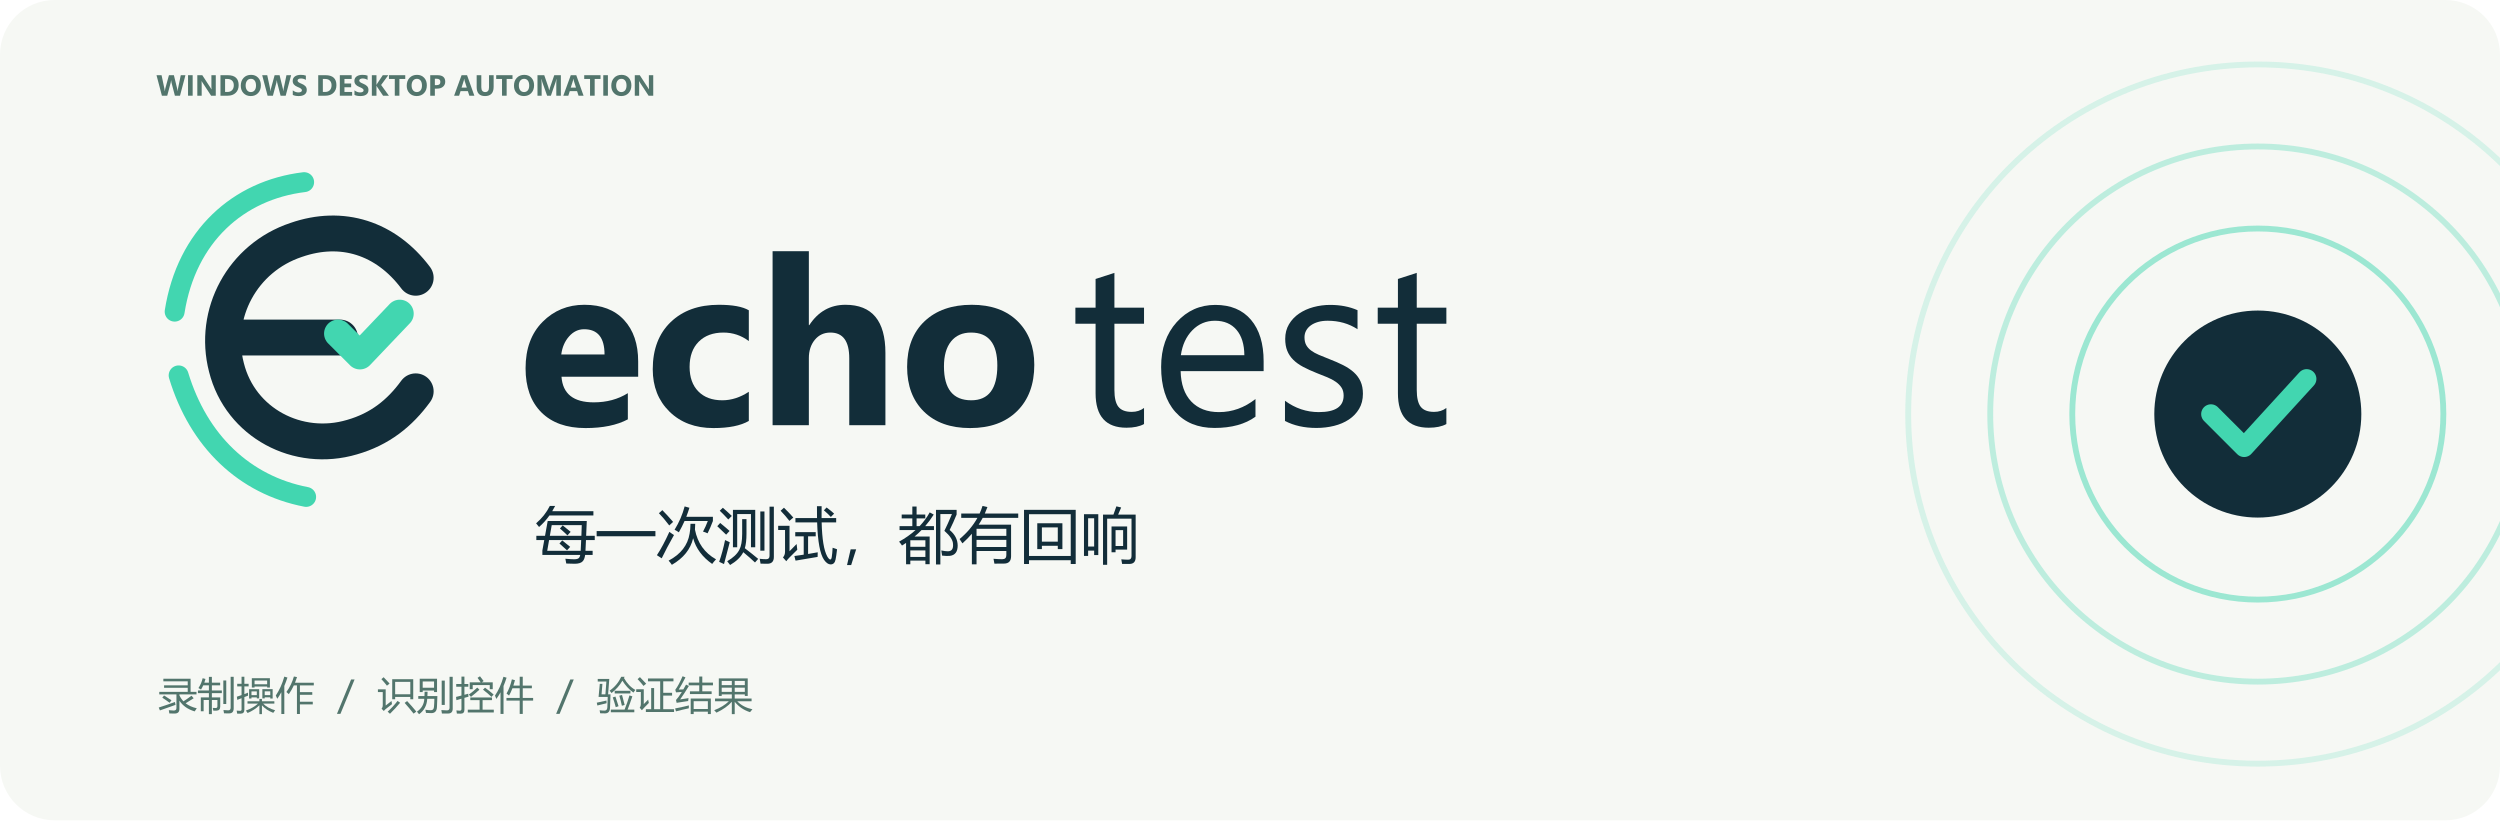
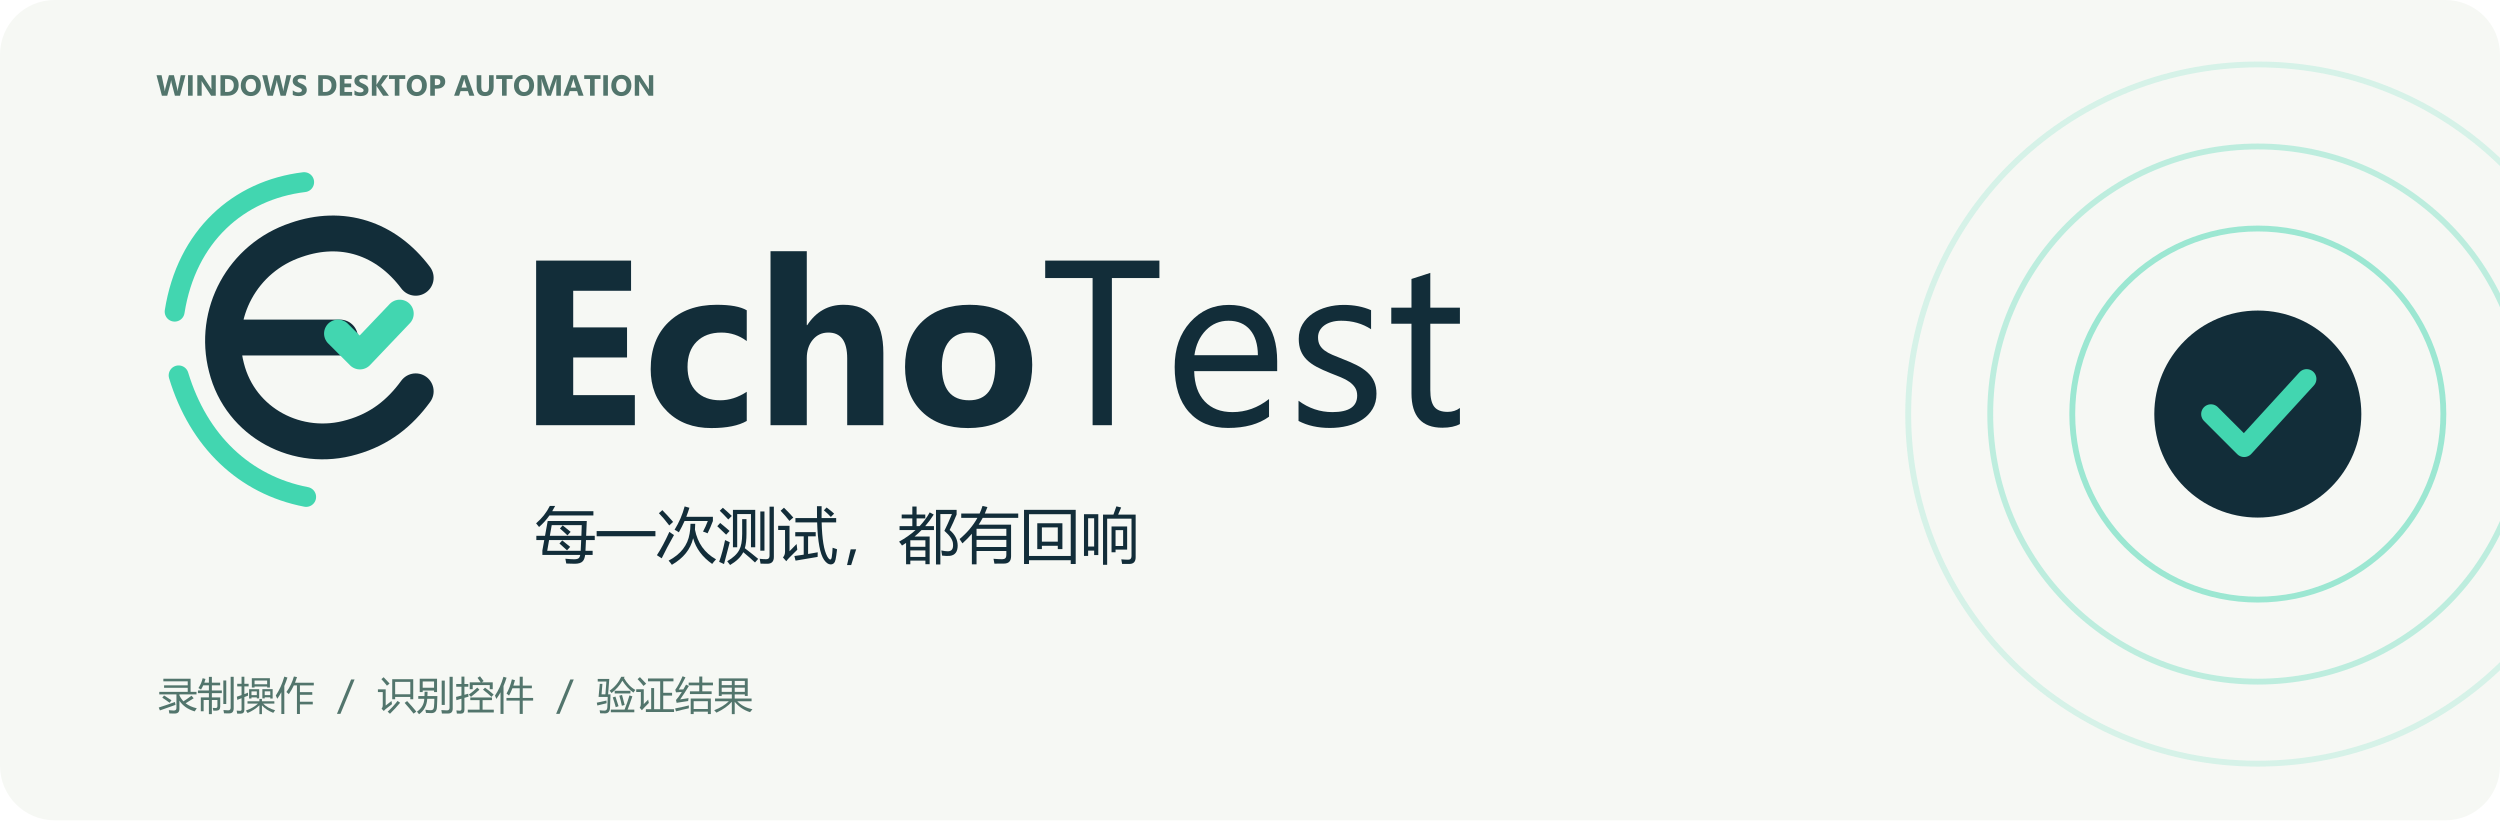
- <svg xmlns="http://www.w3.org/2000/svg" width="1280" height="420" viewBox="0 0 1280 420" role="img" aria-label="echo test">
+ <svg xmlns="http://www.w3.org/2000/svg" width="1280" height="420" viewBox="0 0 1280 420" role="img" aria-label="EchoTest">
  <rect width="1280" height="420" rx="28" fill="#F6F8F4" />
  <g transform="translate(68 80) scale(1.02)">
    <g fill="none" stroke-linecap="round" stroke-linejoin="round">
      <path d="M21 78C27 40 53 17 86 13M23 110C33 143 56 165 87 171" stroke="#42D6B0" stroke-width="10" />
      <path d="M142 61C127 41 105 34 82 42C55 51 40 79 47 106C54 134 83 149 110 141C124 137 134 129 142 118M47 91H104" stroke="#122D39" stroke-width="18" />
      <path d="M103 89L114 100L134 79" stroke="#42D6B0" stroke-width="14" />
    </g>
    <g fill="#122D39" transform="translate(193 135) scale(0.0576172 -0.0576172)">
-       <path transform="translate(0.000 0)" d="M1053 422H385Q401 199 666 199Q835 199 963 279V51Q821 -25 594 -25Q346 -25 209.0 112.5Q72 250 72 496Q72 751 220.0 900.0Q368 1049 584 1049Q808 1049 930.5 916.0Q1053 783 1053 555ZM760 616Q760 836 582 836Q506 836 450.5 773.0Q395 710 383 616Z" />
-       <path transform="translate(1108.000 0)" d="M909 37Q802 -25 600 -25Q364 -25 218.0 118.0Q72 261 72 487Q72 748 228.5 898.5Q385 1049 647 1049Q828 1049 909 1001V733Q810 807 688 807Q552 807 472.5 727.5Q393 648 393 508Q393 372 469.0 294.5Q545 217 678 217Q796 217 909 291Z" />
-       <path transform="translate(2091.000 0)" d="M1116 0H801V582Q801 807 637 807Q553 807 501.0 744.0Q449 681 449 584V0H133V1516H449V872H453Q569 1049 768 1049Q1116 1049 1116 629Z" />
-       <path transform="translate(3324.000 0)" d="M621 -25Q365 -25 218.5 118.5Q72 262 72 508Q72 762 224.0 905.5Q376 1049 635 1049Q890 1049 1035.0 905.5Q1180 762 1180 526Q1180 271 1030.5 123.0Q881 -25 621 -25ZM629 807Q517 807 455.0 730.0Q393 653 393 512Q393 217 631 217Q858 217 858 520Q858 807 629 807Z" />
+       <path transform="translate(0.000 0)" d="M1024 0H164V1434H991V1171H487V852H956V590H487V262H1024Z" />
+       <path transform="translate(1090.000 0)" d="M909 37Q802 -25 600 -25Q364 -25 218.0 118.0Q72 261 72 487Q72 748 228.5 898.5Q385 1049 647 1049Q828 1049 909 1001V733Q810 807 688 807Q552 807 472.5 727.5Q393 648 393 508Q393 372 469.0 294.5Q545 217 678 217Q796 217 909 291Z" />
+       <path transform="translate(2073.000 0)" d="M1116 0H801V582Q801 807 637 807Q553 807 501.0 744.0Q449 681 449 584V0H133V1516H449V872H453Q569 1049 768 1049Q1116 1049 1116 629Z" />
+       <path transform="translate(3306.000 0)" d="M621 -25Q365 -25 218.5 118.5Q72 262 72 508Q72 762 224.0 905.5Q376 1049 635 1049Q890 1049 1035.0 905.5Q1180 762 1180 526Q1180 271 1030.5 123.0Q881 -25 621 -25ZM629 807Q517 807 455.0 730.0Q393 653 393 512Q393 217 631 217Q858 217 858 520Q858 807 629 807Z" />
    </g>
-     <g fill="#122D39" transform="translate(470.6562 135) scale(0.0576172 -0.0576172)">
-       <path transform="translate(0.000 0)" d="M641 10Q583 -22 488 -22Q219 -22 219 278V884H43V1024H219V1274L383 1327V1024H641V884H383V307Q383 204 418.0 160.0Q453 116 534 116Q596 116 641 150Z" />
-       <path transform="translate(694.000 0)" d="M989 471H266Q270 300 358.0 207.0Q446 114 600 114Q773 114 918 228V74Q783 -24 561 -24Q344 -24 220.0 115.5Q96 255 96 508Q96 747 231.5 897.5Q367 1048 568 1048Q769 1048 879.0 918.0Q989 788 989 557ZM821 610Q820 752 752.5 831.0Q685 910 565 910Q449 910 368.0 827.0Q287 744 268 610Z" />
-       <path transform="translate(1765.000 0)" d="M104 37V213Q238 114 399 114Q615 114 615 258Q615 299 596.5 327.5Q578 356 546.5 378.0Q515 400 472.5 417.5Q430 435 381 454Q313 481 261.5 508.5Q210 536 175.5 570.5Q141 605 123.5 649.0Q106 693 106 752Q106 824 139.0 879.5Q172 935 227.0 972.5Q282 1010 352.5 1029.0Q423 1048 498 1048Q631 1048 736 1002V836Q623 910 476 910Q430 910 393.0 899.5Q356 889 329.5 870.0Q303 851 288.5 824.5Q274 798 274 766Q274 726 288.5 699.0Q303 672 331.0 651.0Q359 630 399.0 613.0Q439 596 490 576Q558 550 612.0 522.5Q666 495 704.0 460.5Q742 426 762.5 381.0Q783 336 783 274Q783 198 749.5 142.0Q716 86 660.0 49.0Q604 12 531.0 -6.0Q458 -24 378 -24Q220 -24 104 37Z" />
-       <path transform="translate(2634.000 0)" d="M641 10Q583 -22 488 -22Q219 -22 219 278V884H43V1024H219V1274L383 1327V1024H641V884H383V307Q383 204 418.0 160.0Q453 116 534 116Q596 116 641 150Z" />
+     <g fill="#122D39" transform="translate(455.6191 135) scale(0.0576172 -0.0576172)">
+       <path transform="translate(0.000 0)" d="M1036 1282H622V0H454V1282H41V1434H1036Z" />
+       <path transform="translate(1073.000 0)" d="M989 471H266Q270 300 358.0 207.0Q446 114 600 114Q773 114 918 228V74Q783 -24 561 -24Q344 -24 220.0 115.5Q96 255 96 508Q96 747 231.5 897.5Q367 1048 568 1048Q769 1048 879.0 918.0Q989 788 989 557ZM821 610Q820 752 752.5 831.0Q685 910 565 910Q449 910 368.0 827.0Q287 744 268 610Z" />
+       <path transform="translate(2144.000 0)" d="M104 37V213Q238 114 399 114Q615 114 615 258Q615 299 596.5 327.5Q578 356 546.5 378.0Q515 400 472.5 417.5Q430 435 381 454Q313 481 261.5 508.5Q210 536 175.5 570.5Q141 605 123.5 649.0Q106 693 106 752Q106 824 139.0 879.5Q172 935 227.0 972.5Q282 1010 352.5 1029.0Q423 1048 498 1048Q631 1048 736 1002V836Q623 910 476 910Q430 910 393.0 899.5Q356 889 329.5 870.0Q303 851 288.5 824.5Q274 798 274 766Q274 726 288.5 699.0Q303 672 331.0 651.0Q359 630 399.0 613.0Q439 596 490 576Q558 550 612.0 522.5Q666 495 704.0 460.5Q742 426 762.5 381.0Q783 336 783 274Q783 198 749.5 142.0Q716 86 660.0 49.0Q604 12 531.0 -6.0Q458 -24 378 -24Q220 -24 104 37Z" />
+       <path transform="translate(3013.000 0)" d="M641 10Q583 -22 488 -22Q219 -22 219 278V884H43V1024H219V1274L383 1327V1024H641V884H383V307Q383 204 418.0 160.0Q453 116 534 116Q596 116 641 150Z" />
    </g>
  </g>
  <g fill="#52756C" transform="translate(80 49) scale(0.0073242 -0.0073242)">
    <path transform="translate(0.000 0)" d="M2040 1434 1661 0H1303L1065 920Q1046 992 1042 1081H1038Q1029 983 1012 920L768 0H395L18 1434H371L573 479Q586 418 592 315H598Q602 392 627 483L887 1434H1233L1468 471Q1481 418 1491 317H1495Q1499 396 1516 477L1714 1434Z" />
    <path transform="translate(2058.000 0)" d="M487 0H164V1434H487Z" />
    <path transform="translate(2707.000 0)" d="M1454 0H1128L537 901Q485 980 465 1020H461Q469 944 469 788V0H164V1434H512L1081 561Q1120 502 1153 444H1157Q1149 494 1149 641V1434H1454Z" />
    <path transform="translate(4325.000 0)" d="M164 0V1434H672Q1436 1434 1436 735Q1436 400 1227.5 200.0Q1019 0 672 0ZM487 1171V262H647Q857 262 976.5 388.0Q1096 514 1096 731Q1096 936 977.5 1053.5Q859 1171 645 1171Z" />
    <path transform="translate(5835.000 0)" d="M770 -25Q462 -25 268.0 175.5Q74 376 74 698Q74 1038 271.0 1248.0Q468 1458 793 1458Q1100 1458 1289.5 1257.0Q1479 1056 1479 727Q1479 389 1282.5 182.0Q1086 -25 770 -25ZM784 1180Q614 1180 514.0 1052.5Q414 925 414 715Q414 502 514.0 378.0Q614 254 776 254Q943 254 1041.0 374.5Q1139 495 1139 709Q1139 932 1044.0 1056.0Q949 1180 784 1180Z" />
    <path transform="translate(7388.000 0)" d="M2040 1434 1661 0H1303L1065 920Q1046 992 1042 1081H1038Q1029 983 1012 920L768 0H395L18 1434H371L573 479Q586 418 592 315H598Q602 392 627 483L887 1434H1233L1468 471Q1481 418 1491 317H1495Q1499 396 1516 477L1714 1434Z" />
    <path transform="translate(9446.000 0)" d="M98 55V375Q185 302 287.0 265.5Q389 229 493 229Q554 229 599.5 240.0Q645 251 675.5 270.5Q706 290 721.0 316.5Q736 343 736 374Q736 416 712.0 449.0Q688 482 646.5 510.0Q605 538 548.0 564.0Q491 590 425 617Q257 687 174.5 788.0Q92 889 92 1032Q92 1144 137.0 1224.5Q182 1305 259.5 1357.0Q337 1409 439.0 1433.5Q541 1458 655 1458Q767 1458 853.5 1444.5Q940 1431 1013 1403V1104Q977 1129 934.5 1148.0Q892 1167 847.0 1179.5Q802 1192 757.5 1198.0Q713 1204 673 1204Q618 1204 573.0 1193.5Q528 1183 497.0 1164.0Q466 1145 449.0 1118.5Q432 1092 432 1059Q432 1023 451.0 994.5Q470 966 505.0 940.5Q540 915 590.0 890.5Q640 866 703 840Q789 804 857.5 763.5Q926 723 975.0 672.0Q1024 621 1050.0 555.5Q1076 490 1076 403Q1076 283 1030.5 201.5Q985 120 907.0 69.5Q829 19 725.5 -3.0Q622 -25 507 -25Q389 -25 282.5 -5.0Q176 15 98 55Z" />
    <path transform="translate(10594.000 0)" d="" />
    <path transform="translate(11159.000 0)" d="M164 0V1434H672Q1436 1434 1436 735Q1436 400 1227.5 200.0Q1019 0 672 0ZM487 1171V262H647Q857 262 976.5 388.0Q1096 514 1096 731Q1096 936 977.5 1053.5Q859 1171 645 1171Z" />
    <path transform="translate(12669.000 0)" d="M1024 0H164V1434H991V1171H487V852H956V590H487V262H1024Z" />
    <path transform="translate(13759.000 0)" d="M98 55V375Q185 302 287.0 265.5Q389 229 493 229Q554 229 599.5 240.0Q645 251 675.5 270.5Q706 290 721.0 316.5Q736 343 736 374Q736 416 712.0 449.0Q688 482 646.5 510.0Q605 538 548.0 564.0Q491 590 425 617Q257 687 174.5 788.0Q92 889 92 1032Q92 1144 137.0 1224.5Q182 1305 259.5 1357.0Q337 1409 439.0 1433.5Q541 1458 655 1458Q767 1458 853.5 1444.5Q940 1431 1013 1403V1104Q977 1129 934.5 1148.0Q892 1167 847.0 1179.5Q802 1192 757.5 1198.0Q713 1204 673 1204Q618 1204 573.0 1193.5Q528 1183 497.0 1164.0Q466 1145 449.0 1118.5Q432 1092 432 1059Q432 1023 451.0 994.5Q470 966 505.0 940.5Q540 915 590.0 890.5Q640 866 703 840Q789 804 857.5 763.5Q926 723 975.0 672.0Q1024 621 1050.0 555.5Q1076 490 1076 403Q1076 283 1030.5 201.5Q985 120 907.0 69.5Q829 19 725.5 -3.0Q622 -25 507 -25Q389 -25 282.5 -5.0Q176 15 98 55Z" />
    <path transform="translate(14907.000 0)" d="M1356 0H948L530 623Q518 641 492 702H487V0H164V1434H487V756H492Q504 784 532 836L928 1434H1313L813 750Z" />
    <path transform="translate(16236.000 0)" d="M1171 1171H762V0H438V1171H31V1434H1171Z" />
    <path transform="translate(17436.000 0)" d="M770 -25Q462 -25 268.0 175.5Q74 376 74 698Q74 1038 271.0 1248.0Q468 1458 793 1458Q1100 1458 1289.5 1257.0Q1479 1056 1479 727Q1479 389 1282.5 182.0Q1086 -25 770 -25ZM784 1180Q614 1180 514.0 1052.5Q414 925 414 715Q414 502 514.0 378.0Q614 254 776 254Q943 254 1041.0 374.5Q1139 495 1139 709Q1139 932 1044.0 1056.0Q949 1180 784 1180Z" />
    <path transform="translate(18989.000 0)" d="M487 494V0H164V1434H670Q1212 1434 1212 977Q1212 761 1056.5 627.5Q901 494 641 494ZM487 1186V739H614Q872 739 872 965Q872 1186 614 1186Z" />
    <path transform="translate(20247.000 0)" d="" />
    <path transform="translate(20812.000 0)" d="M1425 0H1073L971 319H461L360 0H10L532 1434H915ZM897 567 743 1049Q726 1103 719 1178H711Q706 1115 686 1053L530 567Z" />
    <path transform="translate(22252.000 0)" d="M1333 621Q1333 -25 731 -25Q147 -25 147 606V1434H471V602Q471 254 743 254Q1010 254 1010 590V1434H1333Z" />
    <path transform="translate(23733.000 0)" d="M1171 1171H762V0H438V1171H31V1434H1171Z" />
    <path transform="translate(24933.000 0)" d="M770 -25Q462 -25 268.0 175.5Q74 376 74 698Q74 1038 271.0 1248.0Q468 1458 793 1458Q1100 1458 1289.5 1257.0Q1479 1056 1479 727Q1479 389 1282.5 182.0Q1086 -25 770 -25ZM784 1180Q614 1180 514.0 1052.5Q414 925 414 715Q414 502 514.0 378.0Q614 254 776 254Q943 254 1041.0 374.5Q1139 495 1139 709Q1139 932 1044.0 1056.0Q949 1180 784 1180Z" />
    <path transform="translate(26486.000 0)" d="M1798 0H1479V858Q1479 997 1491 1165H1483Q1458 1033 1438 975L1102 0H838L496 965Q482 1004 451 1165H442Q455 953 455 793V0H164V1434H637L930 584Q965 482 981 379H987Q1014 498 1044 586L1337 1434H1798Z" />
    <path transform="translate(28446.000 0)" d="M1425 0H1073L971 319H461L360 0H10L532 1434H915ZM897 567 743 1049Q726 1103 719 1178H711Q706 1115 686 1053L530 567Z" />
    <path transform="translate(29886.000 0)" d="M1171 1171H762V0H438V1171H31V1434H1171Z" />
    <path transform="translate(31086.000 0)" d="M487 0H164V1434H487Z" />
    <path transform="translate(31735.000 0)" d="M770 -25Q462 -25 268.0 175.5Q74 376 74 698Q74 1038 271.0 1248.0Q468 1458 793 1458Q1100 1458 1289.5 1257.0Q1479 1056 1479 727Q1479 389 1282.5 182.0Q1086 -25 770 -25ZM784 1180Q614 1180 514.0 1052.5Q414 925 414 715Q414 502 514.0 378.0Q614 254 776 254Q943 254 1041.0 374.5Q1139 495 1139 709Q1139 932 1044.0 1056.0Q949 1180 784 1180Z" />
    <path transform="translate(33288.000 0)" d="M1454 0H1128L537 901Q485 980 465 1020H461Q469 944 469 788V0H164V1434H512L1081 561Q1120 502 1153 444H1157Q1149 494 1149 641V1434H1454Z" />
  </g>
  <g fill="#122D39" transform="translate(274 285) scale(0.0151367 -0.0151367)">
    <path transform="translate(0.000 0)" d="M40 705H334L424 1205H1746Q1735 937 1725 705H2016V561H1719Q1710 365 1702 197H1944V57H1691Q1671 -89 1610 -155Q1532 -241 1338 -241Q1226 -241 1052 -233Q1042 -165 1022 -71Q1228 -89 1318 -89Q1444 -89 1484 -41Q1511 -13 1525 57H244V207L308 561H40ZM1557 561H471L408 197H1540Q1550 375 1557 561ZM1576 1065H560L497 705H1564Q1570 881 1576 1065ZM32 1127Q328 1379 496 1715H676Q629 1622 577 1537H1970V1393H483Q327 1171 132 1003Q90 1061 32 1127ZM838 953 932 1057Q1084 939 1200 839L1092 719Q968 841 838 953ZM822 445 916 549Q1068 431 1184 331L1078 213Q924 357 822 445Z" />
    <path transform="translate(2048.000 0)" d="M32 865H2020V689H32Z" />
    <path transform="translate(4096.000 0)" d="M1318 1111Q1316 1011 1309 914Q1443 233 2022 -91Q1940 -179 1892 -247Q1390 106 1248 622Q1117 64 528 -277Q488 -215 418 -135Q1032 189 1128 777Q1156 921 1158 1111ZM1582 847Q1672 1013 1744 1205H957Q870 1006 764 823Q692 875 620 909Q854 1291 960 1699L1122 1653Q1074 1496 1016 1347H1916V1205Q1834 983 1736 789Q1668 823 1582 847ZM444 839Q536 769 600 731Q344 275 184 -57L22 49Q228 361 444 839ZM206 1573Q368 1411 570 1175L440 1055Q246 1311 90 1469Z" />
    <path transform="translate(6144.000 0)" d="M280 561Q376 511 438 487Q304 -13 244 -251L80 -175Q198 159 280 561ZM204 1653Q326 1551 508 1377Q442 1313 388 1257Q242 1419 100 1553ZM114 1139Q282 1003 432 869Q380 815 316 743Q136 921 16 1029ZM1784 1691H1930V-11Q1930 -241 1708 -241Q1612 -241 1480 -237Q1472 -163 1452 -73Q1580 -87 1670 -87Q1784 -87 1784 27ZM1612 203H1472V1529H1612ZM546 1581H1300V317H1156V1441H690V317H546ZM858 1269H1004V773Q1004 469 948 285Q1208 85 1400 -75L1292 -197Q1132 -45 896 151Q772 -95 450 -283Q406 -219 352 -155Q650 17 760 227Q858 409 858 769Z" />
    <path transform="translate(8192.000 0)" d="M612 1305H1342Q1340 1490 1340 1707H1498Q1494 1469 1496 1305H1990V1159H1499Q1519 313 1688 7Q1750 -97 1792 -97Q1826 -97 1840 -17Q1860 105 1870 301Q1956 267 2020 249Q1994 23 1970 -95Q1938 -263 1802 -263Q1690 -263 1580 -109Q1376 187 1346 1159H612ZM576 21Q727 41 892 67V687H606V829H1298V687H1040V90Q1197 116 1366 147Q1362 67 1362 -9Q924 -79 616 -135ZM652 427Q662 315 674 233Q540 105 406 -33Q344 -97 302 -155L190 -27Q260 51 260 165V901H28V1043H412V183Q520 287 652 427ZM224 1655Q404 1479 540 1323L408 1209Q282 1375 110 1553ZM1574 1567 1666 1663Q1826 1545 1920 1455L1810 1343Q1700 1461 1574 1567Z" />
    <path transform="translate(10240.000 0)" d="M618 248 449 -285H309L432 248Z" />
    <path transform="translate(12288.000 0)" d="M38 1031H470V1293H110V1425H470V1695H614V1425H908V1293H614V1031H715Q919 1245 1058 1497L1194 1423Q1064 1215 904 1031H1202V899H782Q670 784 544 679H1056V-255H912V-135H402V-257H258V464Q190 418 120 375Q82 437 22 507Q338 681 579 899H38ZM1732 901Q2000 681 2004 377Q2004 59 1742 27Q1640 15 1476 35Q1466 107 1450 209Q1588 181 1672 181Q1868 181 1846 429Q1840 625 1554 873Q1664 1091 1810 1441H1418V-265H1270V1581H1968V1425Q1860 1157 1732 901ZM912 553H402V333H912ZM402 -9H912V211H402Z" />
    <path transform="translate(14336.000 0)" d="M594 -261H436V774Q291 605 116 449Q74 519 20 595Q406 918 623 1311H76V1459H698Q755 1584 796 1715L962 1677Q922 1566 874 1459H2004V1311H802Q740 1193 666 1081H1762V13Q1762 -235 1520 -235Q1414 -237 1198 -237Q1188 -169 1168 -73Q1352 -87 1464 -87Q1602 -87 1602 49V191H594ZM594 327H1602V567H594ZM1602 941H594V703H1602Z" />
    <path transform="translate(16384.000 0)" d="M152 1583H1900V-249H1732V-121H320V-249H152ZM1732 1435H320V23H1732ZM600 1129H1450V255H1294V367H756V255H600ZM1294 989H756V507H1294Z" />
    <path transform="translate(18432.000 0)" d="M776 1421H1128Q1184 1563 1228 1701L1390 1663Q1338 1537 1286 1421H1880V-19Q1880 -245 1672 -247Q1568 -249 1422 -247Q1412 -175 1394 -91Q1530 -103 1632 -103Q1740 -103 1740 23V1285H916V-275H776ZM132 1435H616V53H476V205H272V23H132ZM1064 1021H1592V237H1200V149H1064ZM476 1297H272V343H476ZM1456 897H1200V361H1456Z" />
  </g>
  <g fill="#52756C" transform="translate(81 363) scale(0.0097656 -0.0097656)">
    <path transform="translate(0.000 0)" d="M1744 695 1860 563Q1690 451 1438 299Q1672 117 2022 37Q1960 -49 1912 -127Q1368 39 1112 437V3Q1112 -239 864 -239Q746 -239 584 -235Q572 -161 556 -63Q700 -79 814 -81Q956 -81 956 47V763H56V897H1548V1111H308V1239H1548V1451H270V1585H1698V897H2008V763H1112V717Q1194 537 1324 401Q1556 551 1744 695ZM28 77Q420 199 878 367Q894 279 908 215Q510 77 90 -75ZM306 709Q498 593 696 457L598 325Q416 463 214 593Z" />
    <path transform="translate(2048.000 0)" d="M610 1685H766V1379H1200V1239H766V971H1288V831H766V607H1204V131Q1204 -85 1008 -87Q946 -89 842 -87Q832 -23 812 57Q910 51 972 51Q1056 51 1056 151V471H766V-271H610V471H334V-121H186V607H610V831H36V971H610V1239H314Q263 1124 198 1021Q132 1059 62 1097Q220 1335 282 1613L430 1575Q404 1473 371 1379H610ZM1750 1687H1910V39Q1910 -231 1672 -231Q1594 -231 1404 -229Q1392 -151 1372 -55Q1540 -71 1624 -71Q1750 -71 1750 71ZM1520 263H1366V1495H1520Z" />
    <path transform="translate(4096.000 0)" d="M2034 -67Q1978 -139 1936 -203Q1555 -53 1342 194V-271H1210V194Q960 -51 592 -211Q558 -151 500 -83Q889 54 1135 281H586V405H1210V527H1342V405H1994V281H1407Q1630 49 2034 -67ZM28 645Q138 679 274 728V1183H46V1319H274V1691H422V1319H644V1183H422V783Q511 817 610 857Q612 759 614 699Q533 668 422 625V-39Q422 -239 234 -245Q158 -249 44 -245Q34 -165 18 -85Q130 -97 202.0 -97.0Q274 -97 274 -21V566Q171 526 50 477ZM812 1613H1760V1123H1616V1177H956V1123H812ZM1364 1041H1904V549H1780V611H1488V555H1364ZM670 1037H1198V555H1074V609H794V549H670ZM1616 1493H956V1297H1616ZM1780 925H1488V727H1780ZM1074 921H794V725H1074Z" />
    <path transform="translate(6144.000 0)" d="M578 891Q844 1255 970 1703L1134 1673Q1087 1519 1028 1375H2014V1235H1286V885H1934V745H1286V381H1960V241H1286V-263H1130V1235H967Q854 991 704 777Q648 831 578 891ZM22 707Q304 1125 468 1697L632 1649Q555 1413 468 1206V-263H312V880Q211 691 98 535Q68 611 22 707Z" />
    <path transform="translate(8192.000 0)" d="" />
    <path transform="translate(8798.000 0)" d="" />
    <path transform="translate(9404.000 0)" d="M893 1549 150 -257H-33L710 1549Z" />
    <path transform="translate(10279.000 0)" d="" />
    <path transform="translate(10885.000 0)" d="" />
    <path transform="translate(11491.000 0)" d="M778 1563H1880V511H1726V631H932V511H778ZM1726 1423H932V771H1726ZM740 419Q750 335 766 253Q586 119 424 -13Q384 -49 336 -105L218 19Q282 83 282 195V887H28V1031H436V181Q600 303 740 419ZM1430 319 1560 415Q1798 161 2042 -135L1898 -243Q1672 49 1430 319ZM1058 423 1192 327Q954 37 660 -251Q610 -203 538 -143Q814 107 1058 423ZM328 1665Q524 1465 640 1335L502 1221Q348 1419 210 1565Z" />
    <path transform="translate(13539.000 0)" d="M172 1587H1080V887H924V969H328V887H172ZM96 677H421Q426 778 428 903H584Q581 778 575 677H1098Q1092 329 1076 105Q1062 -219 778 -217Q642 -217 500 -205Q490 -111 470 -39Q628 -65 752 -65Q912 -67 920 121Q936 285 940 533H566Q540 17 138 -275Q96 -213 28 -141Q396 117 412 533H96ZM1736 1689H1902V17Q1902 -239 1652 -239Q1522 -239 1336 -237Q1324 -155 1306 -57Q1512 -73 1598 -73Q1736 -73 1736 61ZM1324 1487H1486V213H1324ZM924 1443H328V1113H924Z" />
    <path transform="translate(15587.000 0)" d="M28 633Q176 669 312 704V1167H38V1311H312V1699H468V1311H672V1167H468V745Q572 773 668 801Q672 709 682 645Q571 614 468 584V-33Q468 -245 278 -245Q212 -245 72 -241Q64 -159 46 -75Q164 -89 222 -89Q312 -89 312 5V539Q171 498 48 461ZM776 603H1912V463H1420V-35H2008V-183H644V-35H1264V463H776ZM746 1399H1320Q1246 1516 1156 1633L1284 1715Q1396 1577 1474 1465L1375 1399H1952V1039H1796V1253H902V1039H746ZM1442 1013 1548 1117Q1814 923 1998 759L1886 633Q1704 813 1442 1013ZM1254 1011Q1020 801 810 635L700 755Q944 931 1140 1121Z" />
    <path transform="translate(17635.000 0)" d="M624 581H1318V1087H937Q856 872 760 703Q702 759 628 809Q818 1143 908 1555L1070 1509Q1031 1360 986 1227H1318V1691H1478V1227H1956V1087H1478V581H2022V441H1478V-259H1318V441H624ZM22 701Q298 1109 466 1689L630 1641Q556 1408 470 1204V-261H312V874Q210 685 94 527Q64 613 22 701Z" />
    <path transform="translate(19683.000 0)" d="" />
    <path transform="translate(20289.000 0)" d="" />
    <path transform="translate(20895.000 0)" d="M893 1549 150 -257H-33L710 1549Z" />
    <path transform="translate(21770.000 0)" d="" />
    <path transform="translate(22376.000 0)" d="" />
    <path transform="translate(22982.000 0)" d="M308 1317 262 767H464L516 1441H62V1577H668L606 767H732Q718 345 706 73Q700 -231 442 -231Q334 -231 188 -225Q178 -151 162 -67Q306 -85 418 -85Q558 -85 566 85Q578 305 586 631H106L170 1317ZM748 -33H1470Q1614 323 1726 711L1878 663Q1760 305 1628 -33H1980V-171H748ZM1474 1689 1436 1625Q1678 1195 2036 999Q1972 919 1930 859Q1578 1119 1356 1485Q1152 1123 786 835Q750 887 686 961Q1084 1237 1296 1689ZM952 953H1776V815H952ZM1194 697 1336 735Q1420 435 1474 211L1328 169Q1270 445 1194 697ZM850 607 990 651Q1088 367 1154 145L1006 95Q940 351 850 607ZM12 331Q244 377 522 443Q520 363 524 301Q296 253 42 183Z" />
    <path transform="translate(25030.000 0)" d="M538 -11H816V1095H970V-11H1288V1451H648V1599H1984V1451H1448V849H1912V701H1448V-11H2016V-159H538ZM656 491Q664 421 694 317Q452 77 328 -65L214 65Q274 149 274 265V891H32V1035H428V255Q520 343 656 491ZM226 1671Q460 1433 554 1327L414 1209Q288 1373 104 1565Z" />
    <path transform="translate(27078.000 0)" d="M840 547H1896V-265H1740V-141H996V-265H840ZM800 927H1288V1239H734V1383H1288V1703H1448V1383H2008V1239H1448V927H1938V783H800ZM286 501Q552 539 726 569Q714 491 708 417Q486 385 102 323L70 471Q198 604 375 893Q207 882 70 871L32 1007Q216 1253 414 1717L566 1657Q350 1233 212 1019Q328 1022 454 1026Q522 1142 596 1279L744 1205Q516 825 286 501ZM1740 407H996V-1H1740ZM24 29Q394 101 746 187Q740 107 740 35Q416 -33 68 -125Z" />
    <path transform="translate(29126.000 0)" d="M2028 -17Q1952 -99 1902 -167Q1416 -13 1100 378V-269H948V380Q667 55 144 -193Q96 -133 24 -65Q496 116 791 403H68V547H948V763H418V685H266V1605H1782V685H1630V763H1100V547H1984V403H1234Q1526 94 2028 -17ZM1100 899H1630V1119H1100ZM1630 1469H1100V1249H1630ZM418 899H948V1119H418ZM418 1249H948V1469H418Z" />
  </g>
  <circle cx="1156" cy="212" r="95" fill="none" stroke="#42D6B0" stroke-width="3" opacity=".5" />
  <circle cx="1156" cy="212" r="137" fill="none" stroke="#42D6B0" stroke-width="3" opacity=".32" />
  <circle cx="1156" cy="212" r="179" fill="none" stroke="#42D6B0" stroke-width="3" opacity=".18" />
  <circle cx="1156" cy="212" r="53" fill="#122D39" />
  <path d="M1132 212l17 17 32-35" fill="none" stroke="#42D6B0" stroke-width="10" stroke-linecap="round" stroke-linejoin="round" />
</svg>
